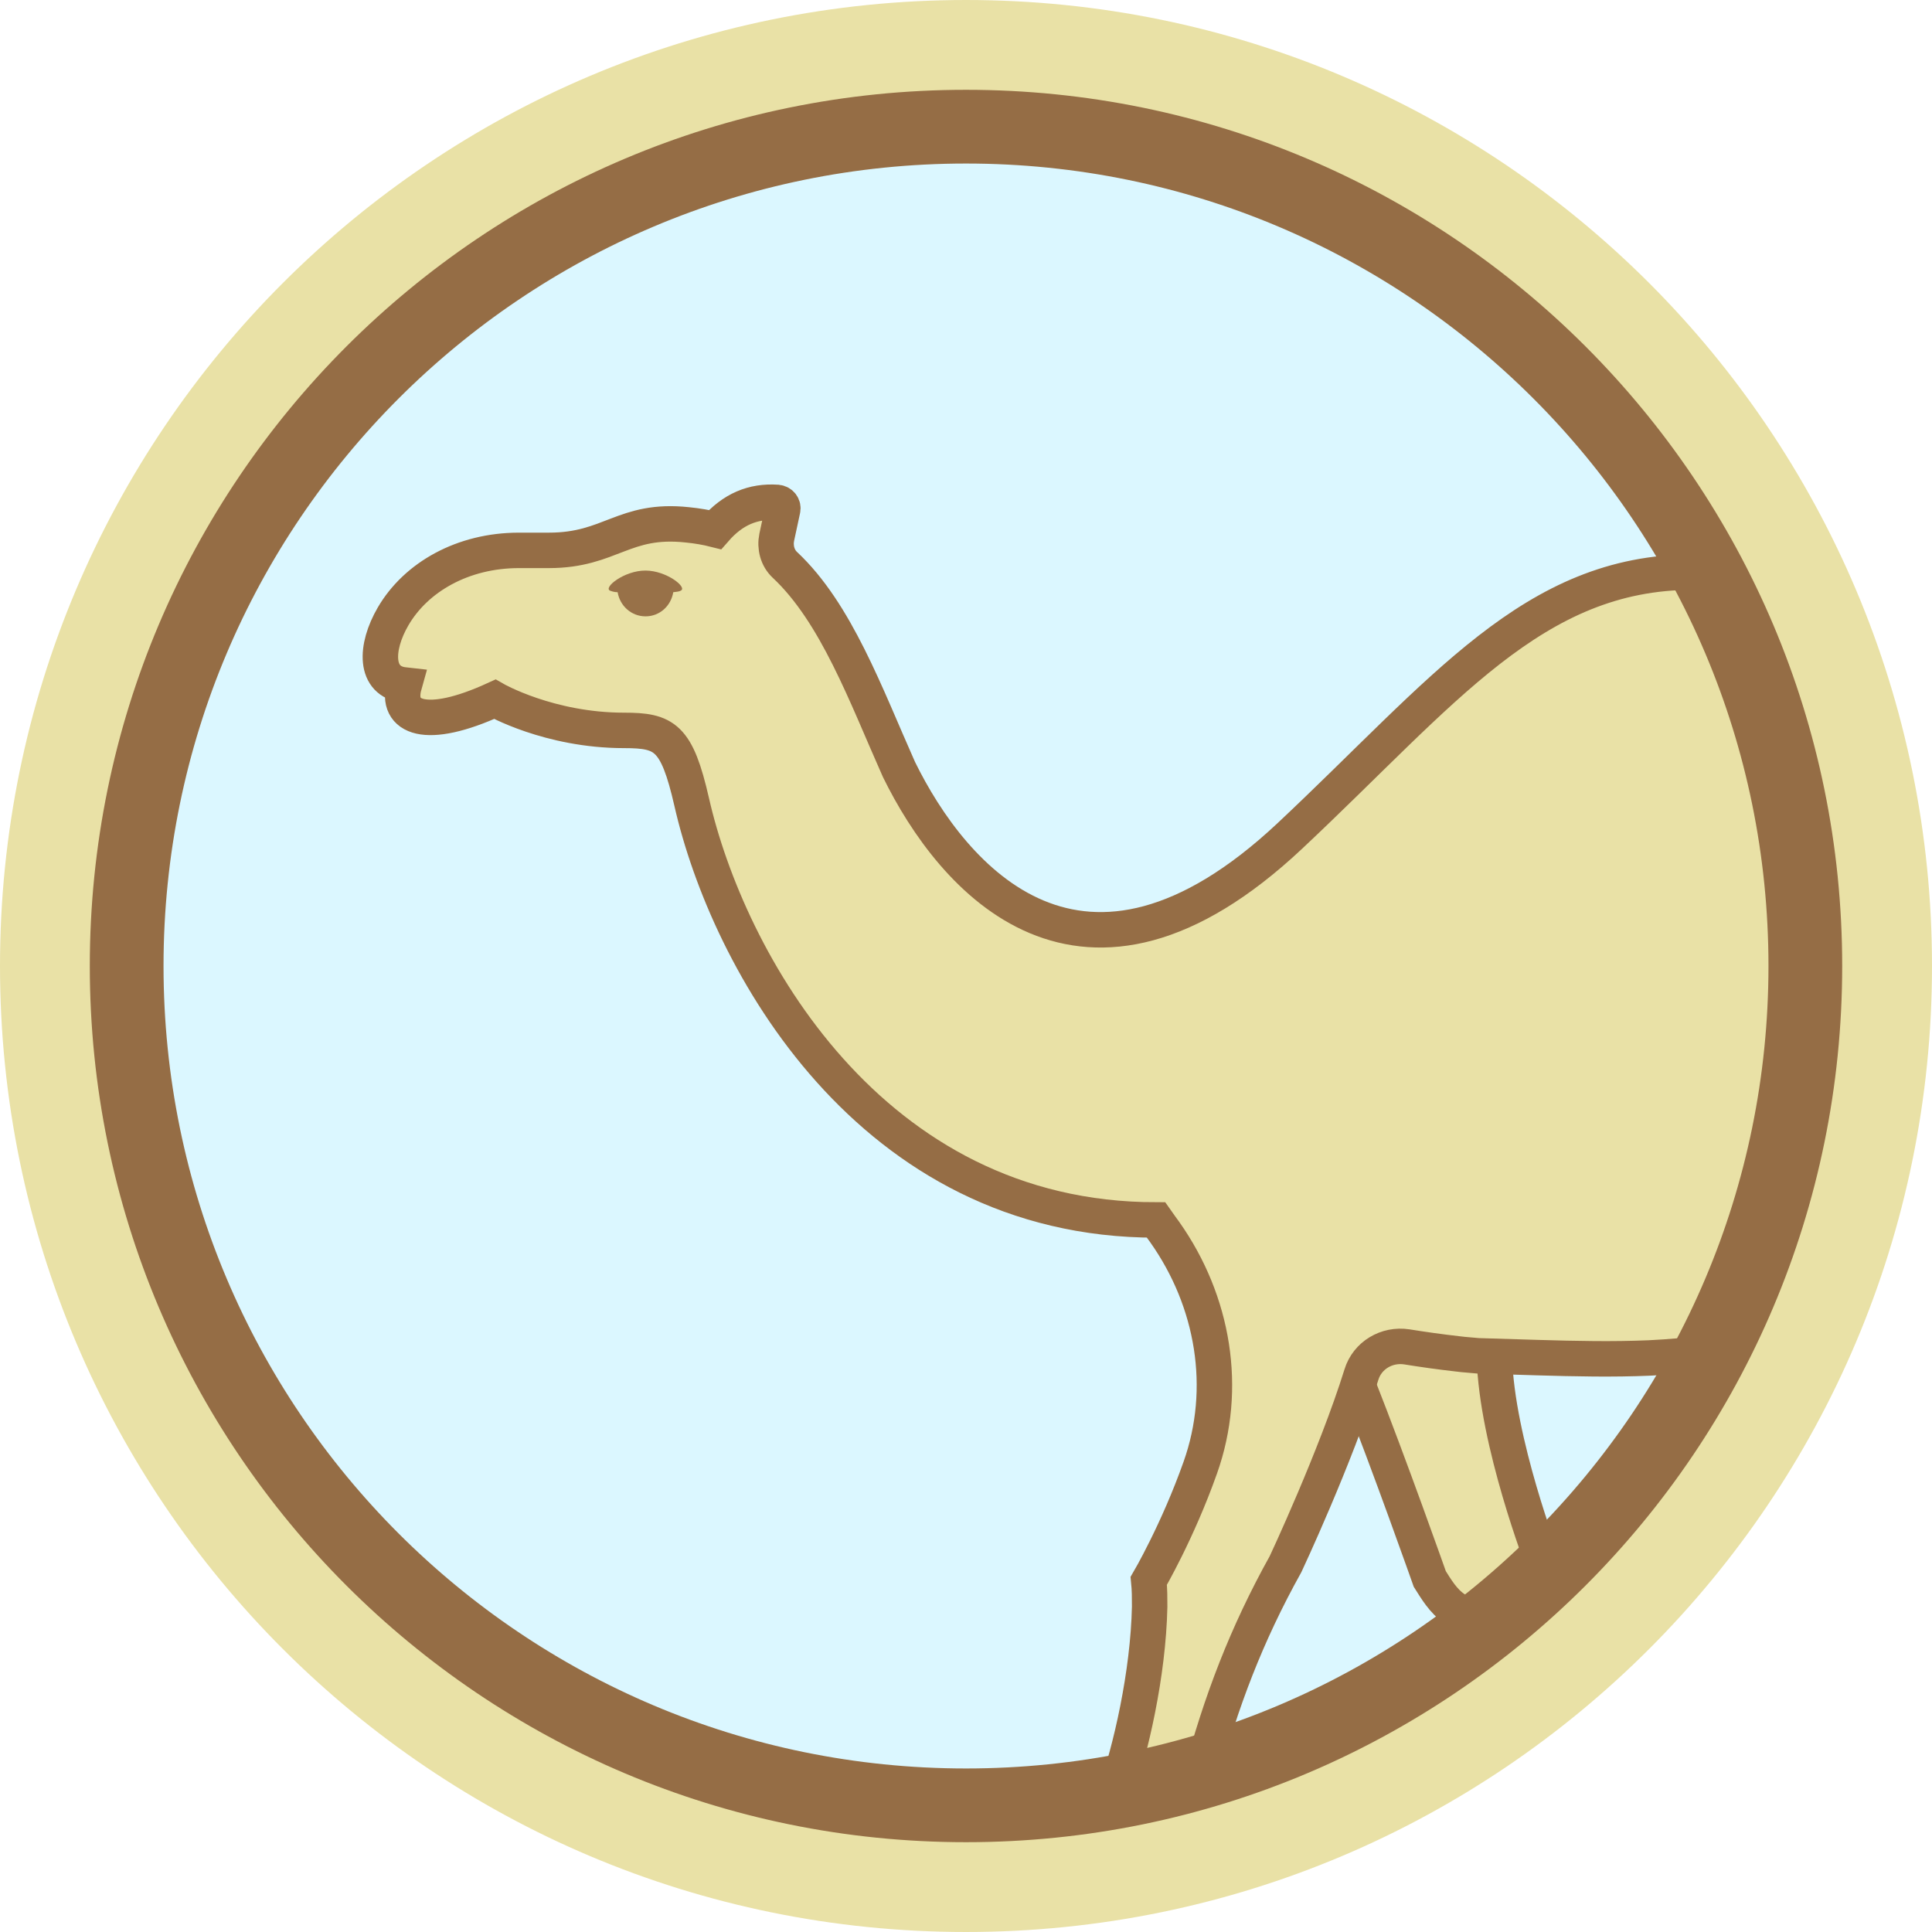
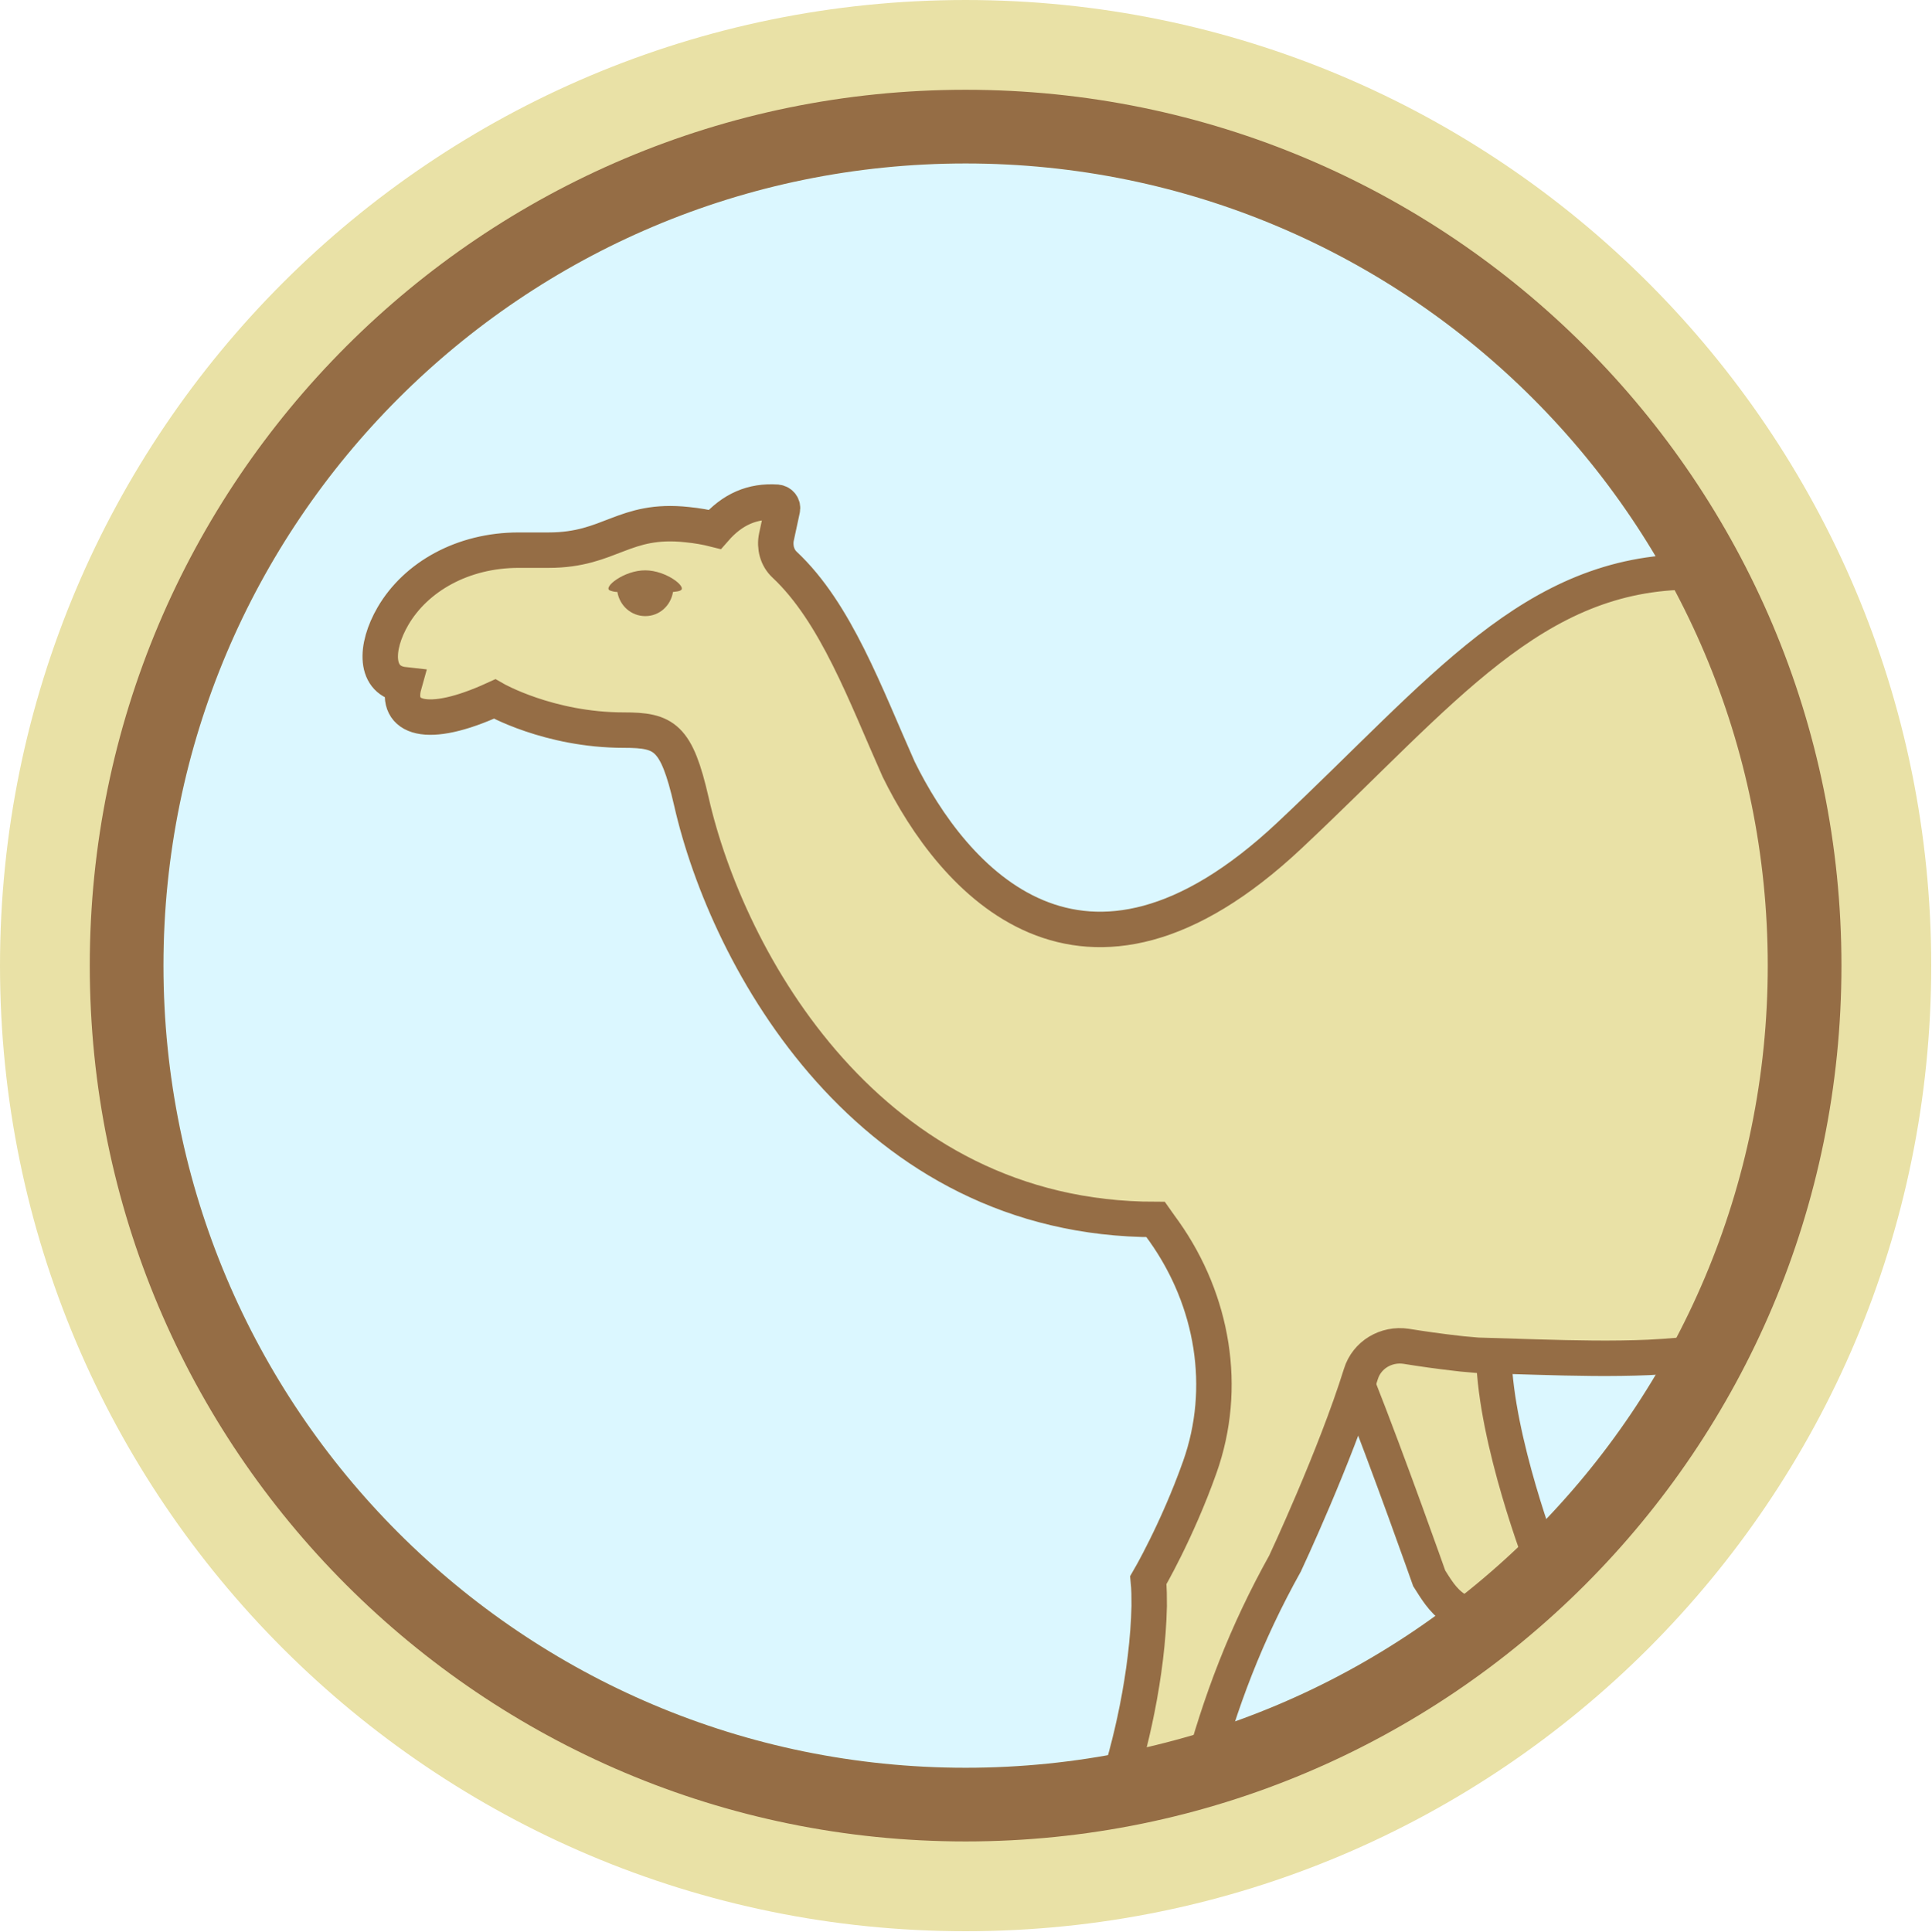
- <svg xmlns="http://www.w3.org/2000/svg" width="587.26mm" height="587.26mm" viewBox="0 0 587.26 587.26" version="1.1" id="svg779">
-   <defs id="defs776" />
-   <g id="layer1" transform="translate(-851.9804,1053.56)">
-     <circle style="fill:#dbf7ff;fill-opacity:1;stroke-width:0.122" id="circle26751" cx="1146.419" cy="-760.414" r="252.067" />
-     <path class="cls-2" d="m 1306.226,-641.038 c 0.652,25.719 14.779,62.326 14.779,62.326 l -10.981,15.12 c -14.976,4.922 -19.687,-4.146 -23.441,-10.018 0,0 -12.216,-34.641 -21.844,-58.995 l -6.102,-17.312 z" id="path26753" style="fill:#e9e1a6;fill-opacity:1;stroke:#956d45;stroke-width:10.776px;stroke-miterlimit:10;stroke-opacity:1" />
-     <path class="cls-2" d="m 1216.868,-513.004 c 6.175,-23.236 13.978,-43.752 25.883,-65.132 0,0 15.23,-32.472 23.061,-57.618 v 0 c 1.792,-5.819 7.687,-9.341 13.794,-8.406 4.888,0.787 10.057,1.52 15.591,2.145 2.009,0.272 4.021,0.353 6.033,0.57 12.155,0.335 23.948,0.828 35.322,0.912 5.687,0.042 11.269,-0.018 16.739,-0.251 5.47,-0.233 14.827,-1.064 20.066,-1.714 1.504,-0.187 28.769,-3.655 29.687,-122.283 -1.903,-118.466 -35.148,-114.876 -36.493,-114.876 -48.492,0 -75.721,36.282 -122.489,80.177 -63.149,59.269 -102.518,13.074 -118.826,-20.188 -10.06,-22.559 -19.04,-47.561 -34.702,-62.215 -2.227,-2.091 -3.087,-5.317 -2.444,-8.407 l 1.792,-8.333 c 0.272,-1.086 -0.489,-2.091 -1.656,-2.226 -7.402,-0.489 -13.506,2.091 -18.896,8.263 -2.579,-0.652 -5.387,-1.141 -8.407,-1.439 -19.395,-2.091 -23.275,7.76 -42.098,7.76 h -9.123 c -17.028,0 -31.258,8.113 -38.22,20.044 -5.555,9.517 -5.743,19.873 3.381,20.878 -2.813,10.025 6.568,13.938 27.522,4.336 0,0 16.474,9.463 39.298,9.463 12.336,0 16.009,1.955 20.536,21.719 10.918,48.06 54.023,127.088 141.168,127.088 0.923,1.303 1.792,2.579 2.661,3.733 14.801,20.978 19.328,47.487 10.777,71.555 -6.897,19.468 -15.662,34.411 -15.662,34.411 0.272,2.661 0.272,5.246 0.272,7.831 -0.425,20.439 -5.731,43.606 -10.7,57.601" id="path26755" style="fill:#e9e1a6;fill-opacity:1;stroke:#956d45;stroke-width:10.776;stroke-miterlimit:10;stroke-dasharray:none;stroke-opacity:1" />
-     <path class="cls-1" d="m 1058.907,-874.011 c -0.489,0.272 -1.331,0.353 -2.281,0.462 -0.679,4.135 -4.087,7.337 -8.42,7.337 -4.331,0 -7.804,-3.199 -8.488,-7.337 -0.95,0 -1.792,-0.272 -2.281,-0.462 -2.199,-0.923 4.255,-6.12 10.723,-6.12 6.468,0 12.919,5.189 10.723,6.12 z" id="path26757" style="fill:#987148;fill-opacity:1;stroke:#005a7d;stroke-width:0px;stroke-opacity:1" />
-     <circle style="fill:none;fill-opacity:1;stroke:#956d45;stroke-width:25;stroke-linejoin:round;stroke-dasharray:none;stroke-opacity:1" id="circle26759" cx="1145.61" cy="-759.93" r="256.423" />
-     <circle style="fill:none;fill-opacity:1;stroke:#e9e1a6;stroke-width:27.297;stroke-linejoin:round;stroke-dasharray:none;stroke-opacity:1" id="circle26761" cx="1145.61" cy="-759.93" r="279.981" />
+ <svg xmlns="http://www.w3.org/2000/svg" width="2219.565" height="2219.565" viewBox="0 0 587.26 587.26">
+   <g transform="translate(-851.98 1053.56)">
+     <circle cx="1146.419" cy="-760.414" r="252.067" style="fill:#dbf7ff;fill-opacity:1;stroke-width:.122" />
+     <path d="M1306.226-641.038c.652 25.719 14.78 62.326 14.78 62.326l-10.981 15.12c-14.976 4.923-19.687-4.145-23.441-10.018 0 0-12.216-34.641-21.844-58.994l-6.102-17.312z" class="cls-2" style="fill:#e9e1a6;fill-opacity:1;stroke:#956d45;stroke-width:10.776px;stroke-miterlimit:10;stroke-opacity:1" />
+     <path d="M1216.868-513.004c6.175-23.237 13.979-43.752 25.883-65.132 0 0 15.23-32.472 23.061-57.618 1.792-5.819 7.687-9.34 13.794-8.406 4.887.787 10.057 1.52 15.59 2.145 2.01.271 4.022.353 6.034.57 12.155.335 23.948.828 35.322.912 5.687.042 11.269-.018 16.74-.25 5.47-.233 14.826-1.065 20.065-1.714 1.505-.187 28.77-3.656 29.687-122.283-1.903-118.466-35.148-114.876-36.493-114.876-48.492 0-75.72 36.281-122.489 80.176-63.149 59.27-102.518 13.075-118.826-20.188-10.06-22.558-19.04-47.56-34.701-62.215-2.227-2.09-3.087-5.316-2.444-8.406l1.792-8.333c.272-1.087-.489-2.091-1.656-2.227-7.402-.489-13.506 2.09-18.896 8.263-2.58-.652-5.387-1.14-8.407-1.44-19.395-2.09-23.275 7.76-42.097 7.76h-9.124c-17.027 0-31.258 8.114-38.22 20.045-5.556 9.517-5.743 19.873 3.38 20.878-2.813 10.025 6.569 13.937 27.522 4.336 0 0 16.474 9.463 39.299 9.463 12.336 0 16.01 1.955 20.536 21.72 10.918 48.06 54.023 127.088 141.168 127.088.923 1.303 1.792 2.58 2.66 3.733 14.802 20.978 19.328 47.488 10.778 71.556-6.897 19.468-15.662 34.41-15.662 34.41.271 2.661.271 5.246.271 7.83-.424 20.44-5.73 43.607-10.7 57.602" class="cls-2" style="fill:#e9e1a6;fill-opacity:1;stroke:#956d45;stroke-width:10.776;stroke-miterlimit:10;stroke-dasharray:none;stroke-opacity:1" />
+     <path d="M1058.907-874.011c-.489.271-1.33.353-2.28.461-.68 4.136-4.087 7.337-8.42 7.337-4.332 0-7.805-3.198-8.489-7.337-.95 0-1.792-.271-2.28-.461-2.2-.923 4.254-6.12 10.722-6.12s12.92 5.188 10.723 6.12z" class="cls-1" style="fill:#987148;fill-opacity:1;stroke:#005a7d;stroke-width:0;stroke-opacity:1" />
+     <circle cx="1145.61" cy="-759.93" r="256.423" style="fill:none;fill-opacity:1;stroke:#956d45;stroke-width:25;stroke-linejoin:round;stroke-dasharray:none;stroke-opacity:1" />
+     <circle cx="1145.61" cy="-759.93" r="279.981" style="fill:none;fill-opacity:1;stroke:#e9e1a6;stroke-width:27.297;stroke-linejoin:round;stroke-dasharray:none;stroke-opacity:1" />
  </g>
</svg>
